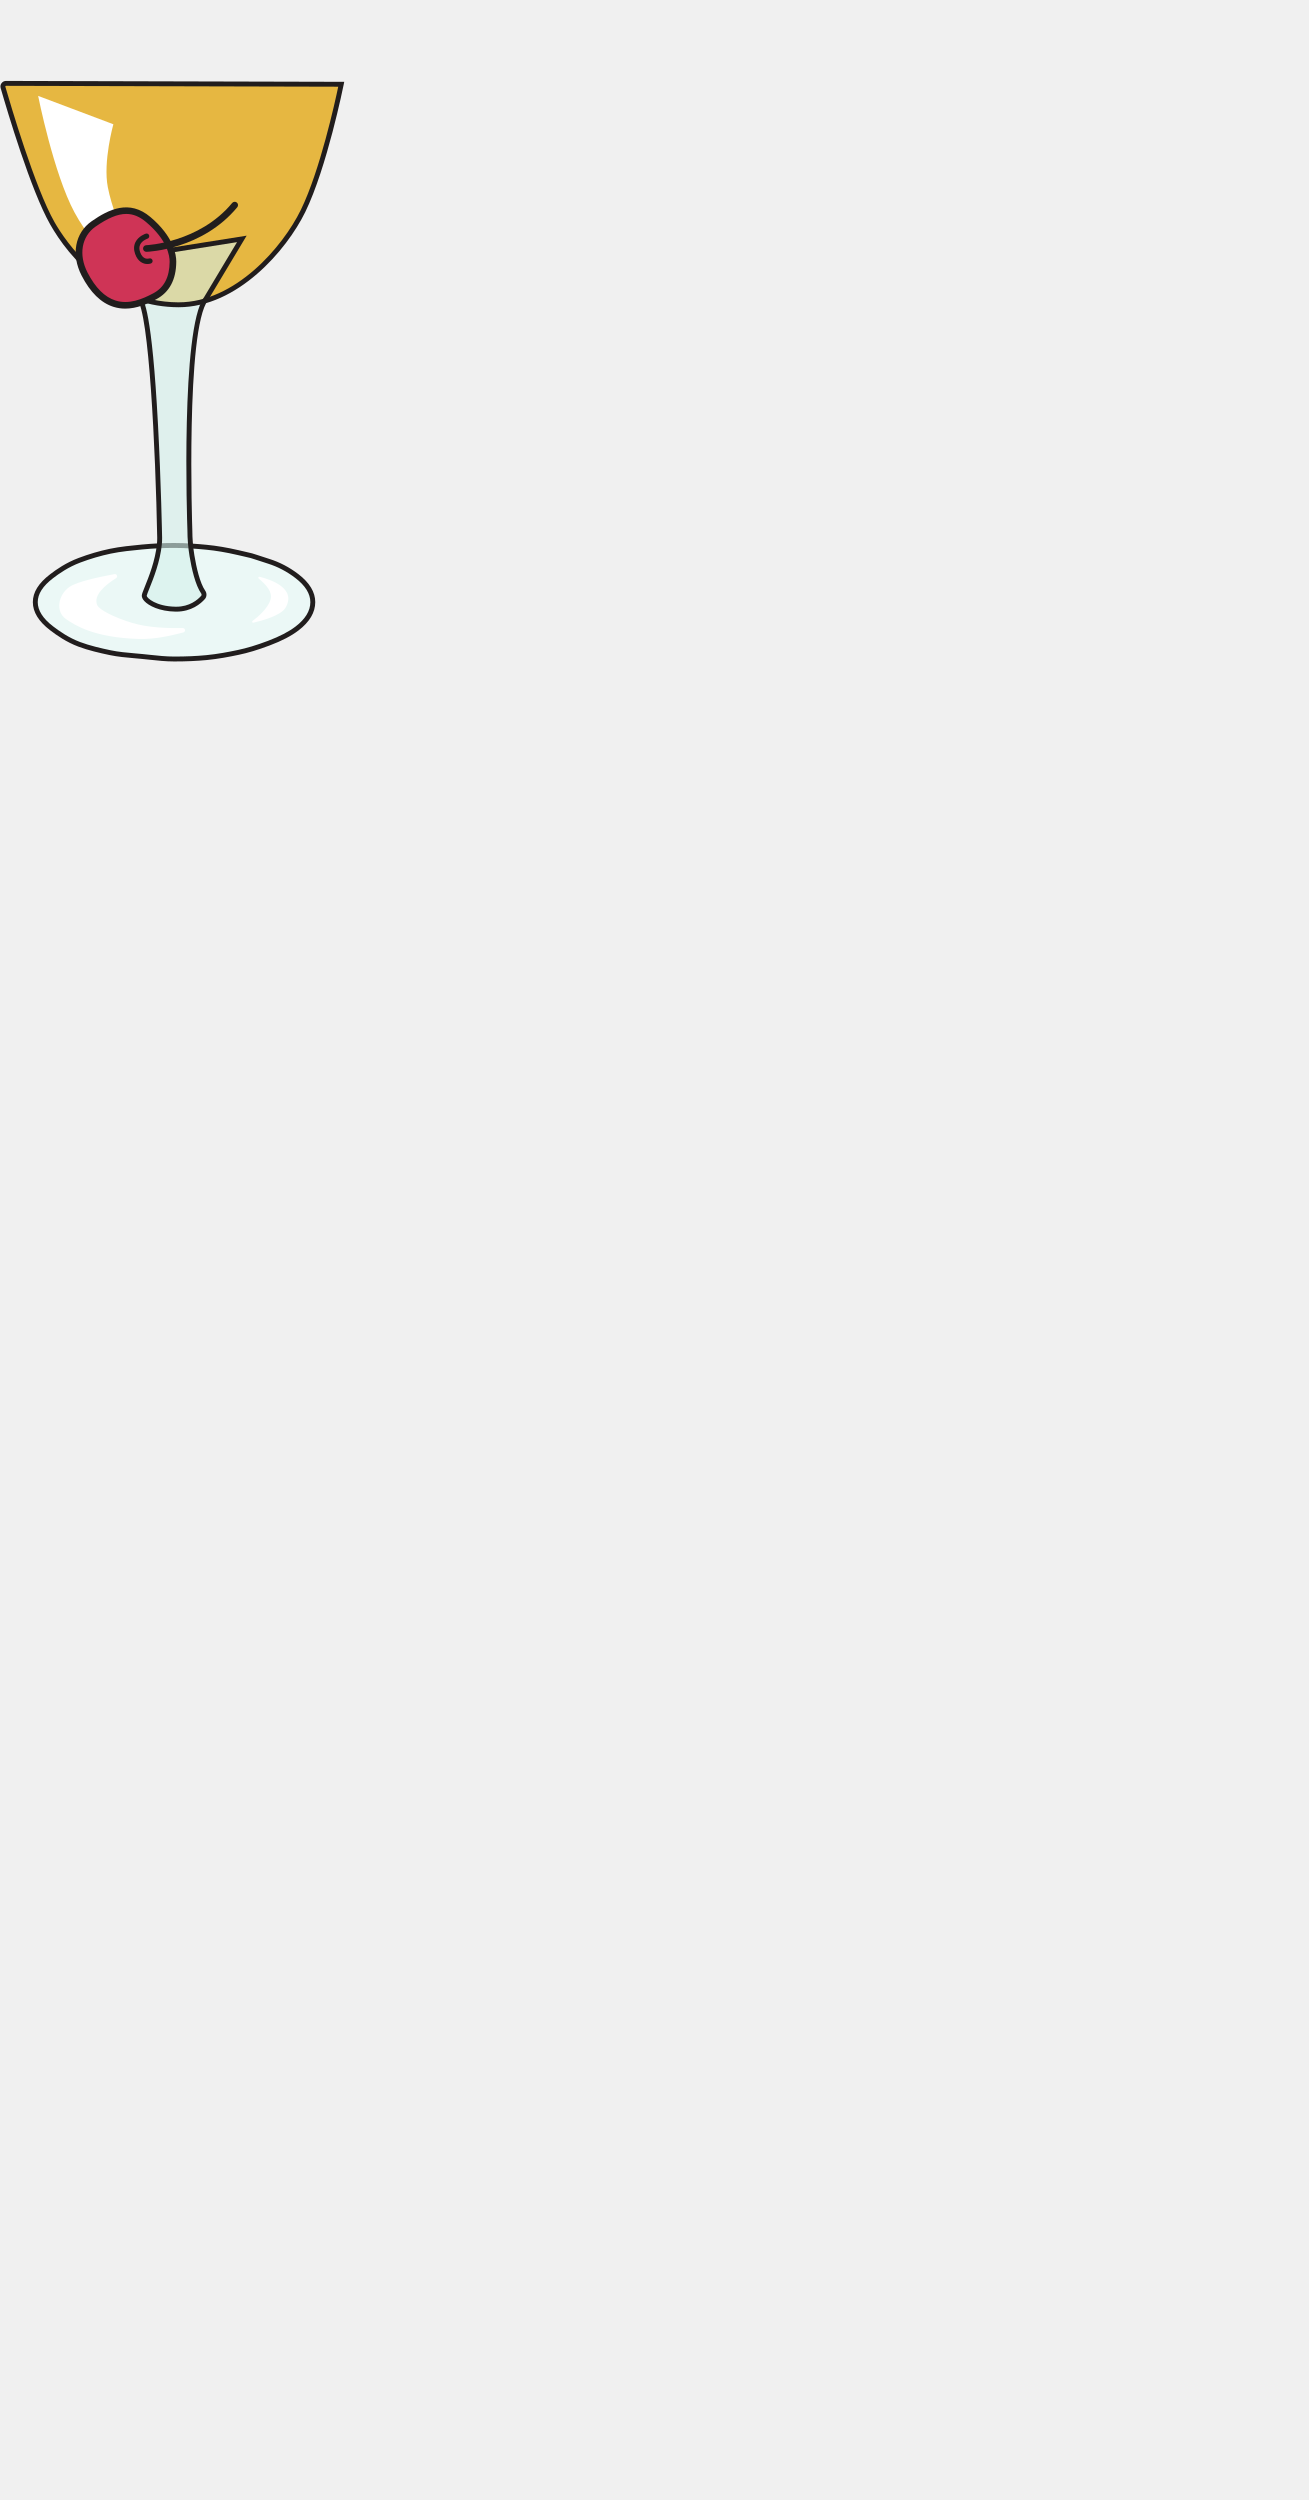
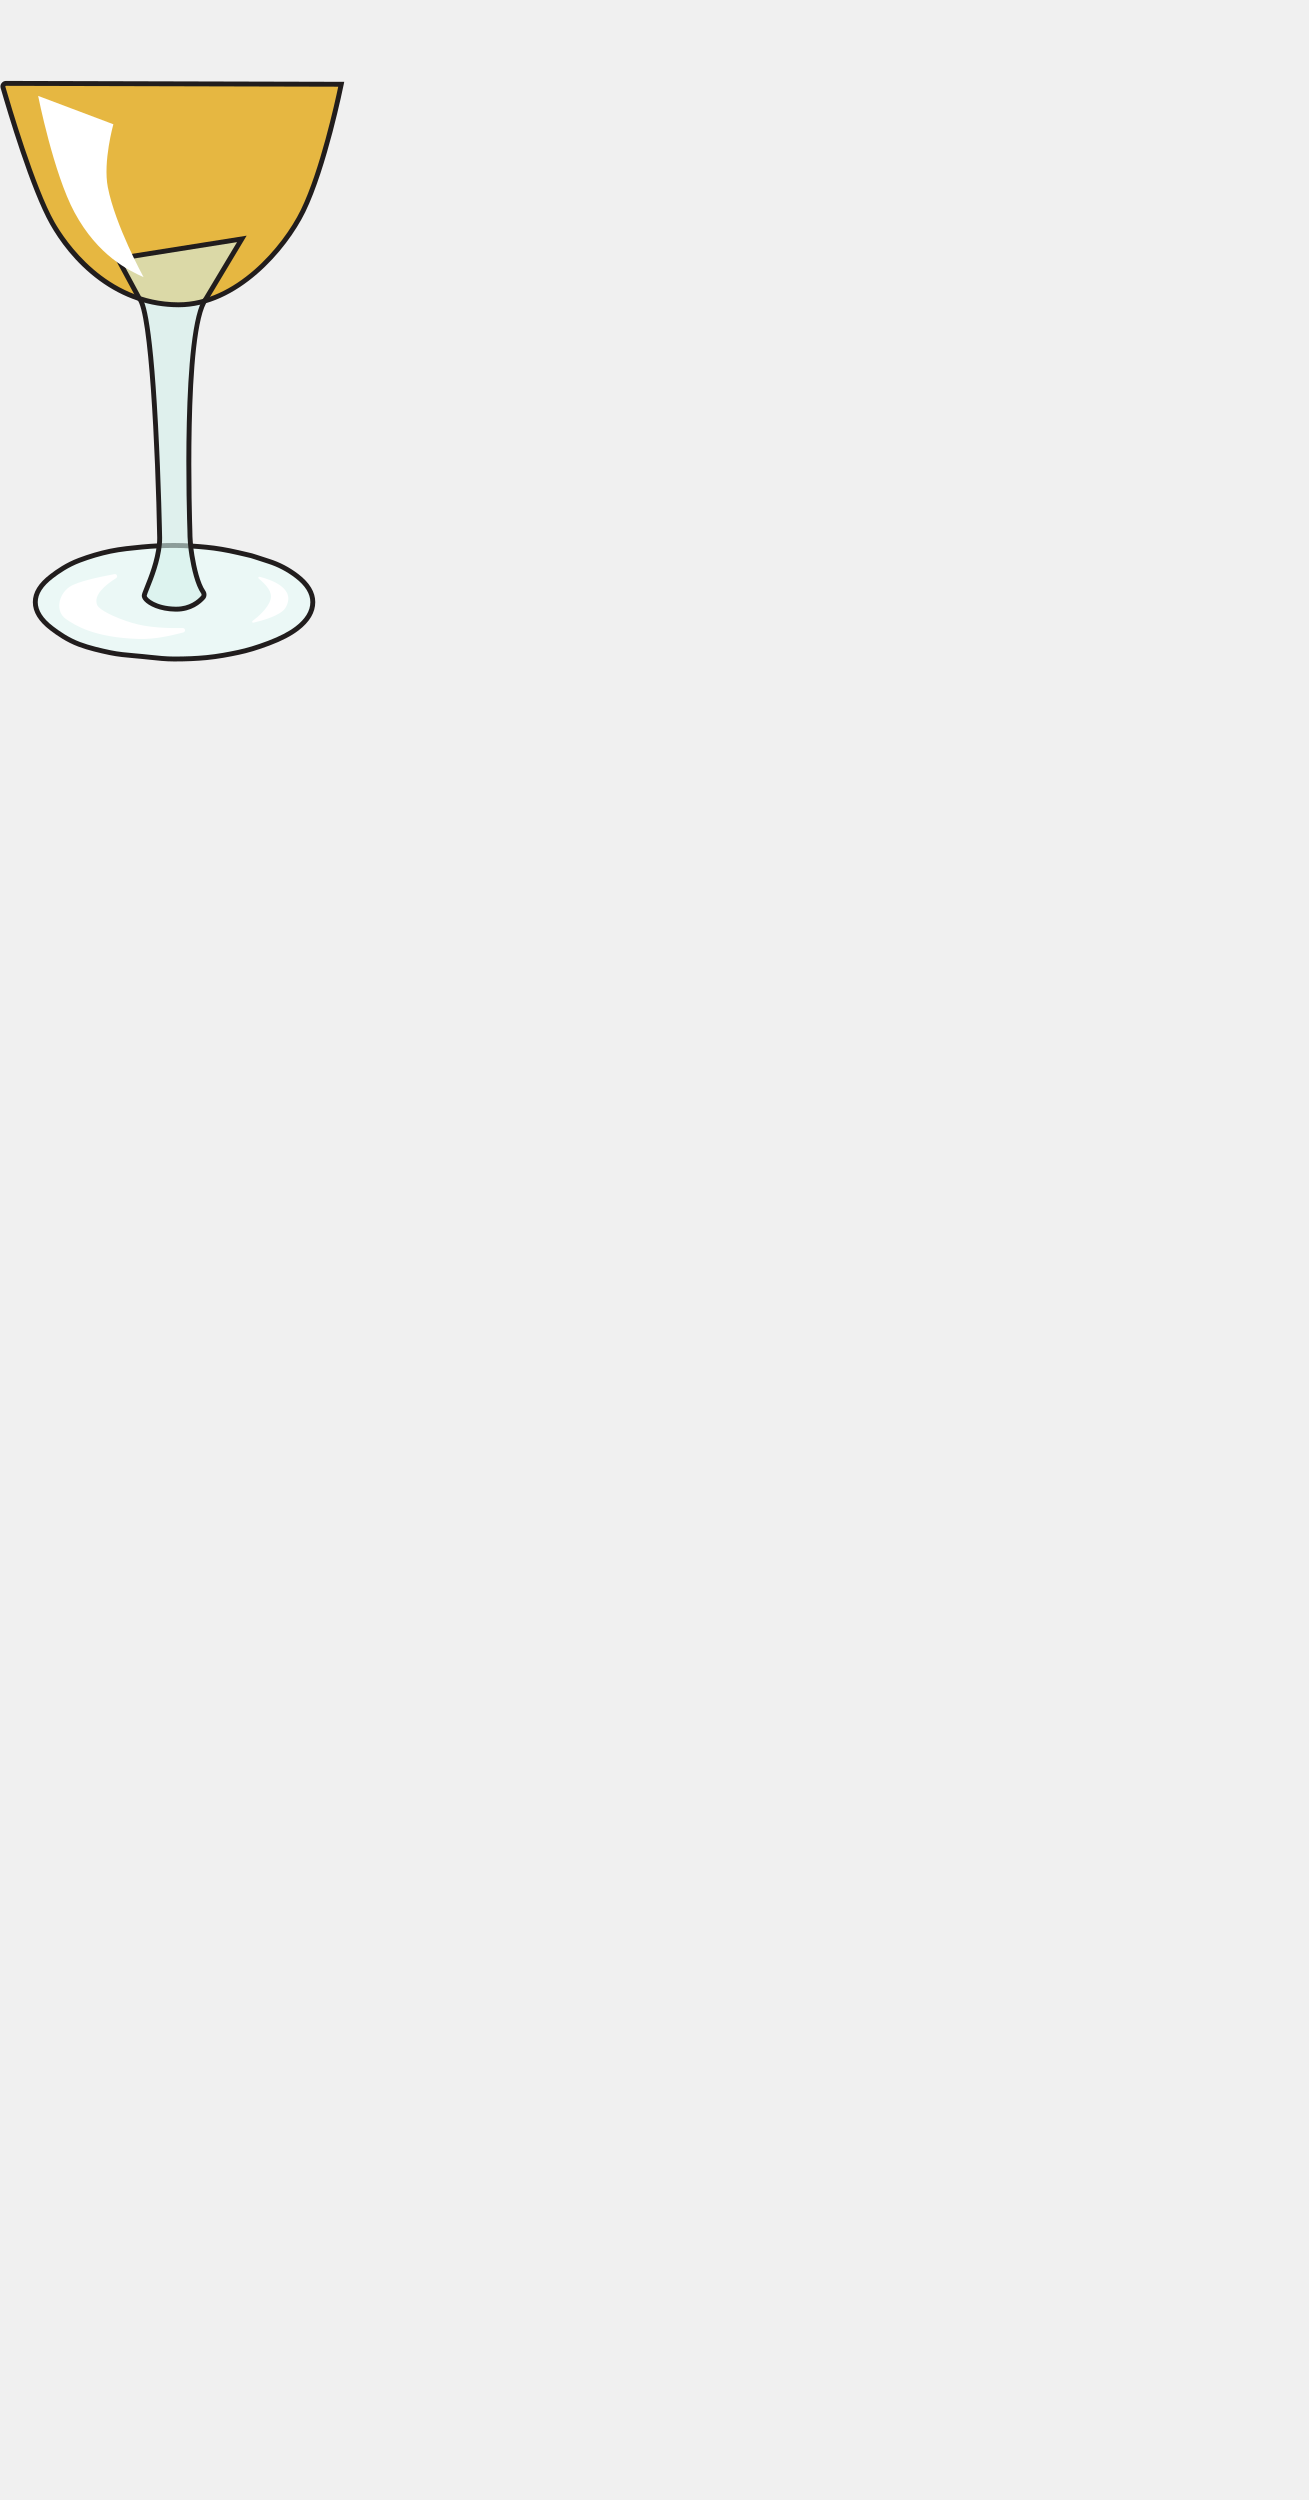
<svg xmlns="http://www.w3.org/2000/svg" height="157.35mm" viewbox="-15 -15 112.33 187.35" width="82.33mm">
  <g id="glass-nick-and-nora" transform="translate(-69.13265,-29.35623)">
    <path d="m 23228.3,14754.5 c 0,-103.2 -58.9,-199.4 -170.3,-284.7 -79.3,-60.6 -183.5,-112.8 -306.4,-159.2 -99.5,-37.5 -210,-74.6 -331.8,-100.2 -107.5,-22.6 -222.3,-44.2 -342.9,-55.8 -111.3,-10.6 -227.9,-15 -347.2,-15 -119.4,0 -234.8,16.7 -346.1,27.4 -120.6,11.5 -237.1,18.2 -344.6,40.8 -121.8,25.5 -236.4,52.9 -336,90.5 -122.8,46.4 -220.5,113.4 -299.8,174 -111.4,85.3 -175.5,179 -175.5,282.2 0,103.3 65.3,195.4 176.8,280.7 79.3,60.7 177.1,125.5 300,171.9 99.5,37.5 211.9,72.4 333.7,98 107.5,22.6 223.9,34.1 344.6,45.7 111.3,10.6 227.5,16.7 346.9,16.7 119.3,0 235.3,-8.6 346.6,-19.3 120.6,-11.5 234.8,-32.7 341.8,-57.5 232.5,-53.8 88.7,-17.7 332.7,-94.3 125.3,-39.4 225.9,-99.1 305.2,-159.8 111.4,-85.3 172.3,-178.8 172.3,-282.1" style="fill:#ebf8f6" transform="matrix(0.022,0,0,-0.022,-367.481,497.195)" />
    <path d="m 21729.7,15341 c -113.4,0 -229.3,-5.6 -344.4,-16.6 -109,-10.5 -232.5,-22.3 -341.6,-45.2 -109.3,-23 -220.3,-55.6 -329.9,-96.9 -130,-49.1 -229.6,-119.5 -293.2,-168.2 -111.9,-85.6 -166.4,-170.5 -166.4,-259.6 0,-89.4 55.6,-177.3 165.1,-261.1 71.7,-54.8 169.7,-123.7 293.1,-170.3 103.6,-39.1 226,-67.1 332,-89.4 83,-17.4 171.3,-25.2 264.8,-33.4 25.4,-2.2 51.1,-4.4 77,-6.9 q 41.1,-4.05 83.1,-8.7 c 84.5,-9.1 171.8,-18.6 260.4,-18.6 127.4,0 240.1,4.9 344.7,14.9 124,11.9 241.4,34.7 339.9,55.4 101.9,21.3 203,51.9 328,99 128,48.4 226,99.2 299.6,155.5 106.1,81.2 159.9,169.9 159.9,263.6 0,91 -54.5,178.8 -162,261 -91.5,70.1 -191.4,122.4 -296.9,155.6 -82.6,25.9 -121.3,39.1 -144.4,47 -35.7,12.2 -35.7,12.2 -112.9,29.9 -19.2,4.4 -43.1,9.9 -73.5,16.9 -121.5,28.1 -232.2,46.8 -338.4,56.9 -93,9 -216.2,19.2 -344,19.2 m 0,-1227.9 c -91.5,0 -180.3,9.6 -266.1,18.9 -27.8,3 -55.3,6 -82.5,8.6 -25.7,2.5 -51.3,4.7 -76.6,6.9 -95.1,8.4 -184.9,16.2 -271,34.3 -108,22.7 -232.8,51.3 -339.8,91.7 -129.9,49 -232.1,120.8 -306.6,177.8 -123.3,94.4 -185.9,196.4 -185.9,303.2 0,106.7 61.2,205.4 187.2,301.7 66.2,50.8 170.1,124.1 306.7,175.7 112.2,42.3 225.7,75.7 337.7,99.2 112,23.5 237.1,35.5 347.4,46.1 116.8,11.1 234.4,16.8 349.5,16.8 130.1,0 254.9,-10.3 349.1,-19.4 108.5,-10.4 221.4,-29.4 345.3,-58 30.3,-7.1 54.2,-12.5 73.4,-17 78.3,-17.9 79.8,-18.3 118.1,-31.3 22.9,-7.8 61.2,-20.9 143.2,-46.6 111.4,-35 216.8,-90.2 313.3,-164.1 121.3,-92.8 182.8,-194.8 182.8,-303.1 0,-111 -60.9,-213.9 -180.8,-305.7 -77.7,-59.5 -180.1,-112.8 -313.1,-163 -127.6,-48.1 -231.2,-79.4 -335.8,-101.3 -99.9,-21 -219.1,-44.1 -345.8,-56.3 -106.2,-10.1 -220.6,-15.1 -349.7,-15.1" style="fill:#211d1d" transform="matrix(0.022,0,0,-0.022,-367.481,497.195)" />
    <g fill="#e6b741" id="liquid-fill">
      <path d="m 19911.2,20363.9 c -22.6,0.1 -38.9,-21.5 -32.7,-43.2 59.5,-206.6 321.9,-1097.5 534.1,-1470.4 240.8,-423.2 704.5,-876.7 1359.3,-880.5 635.3,-3.7 1158.2,619.7 1351.1,1014.9 236.3,484 412.9,1369.5 412.9,1369.5 z" transform="matrix(0.022,0,0,-0.022,-367.481,497.195)" />
    </g>
    <path d="m 22074.1,18036 386.9,646.2 -1341.6,-212.9 229.8,-425.9 c 178.6,-190.3 223.3,-2594.9 223.3,-2594.9 0.1,-22.2 -0.7,-44.4 -2.9,-66.4 -25.4,-261.2 -160.9,-515.2 -163.7,-557 -2.9,-44 116.7,-142.9 338.4,-146.6 160.4,-2.6 256.7,81.1 297.6,127.6 13,14.6 13.4,39.5 1.9,56 -61.6,88.6 -100.4,263.1 -122,394 -15,90.7 -22.5,183 -22.7,275.6 0,0 -76.9,2173.9 175,2504.3" style="fill:#d3f0eb; opacity:0.6;" transform="matrix(0.022,0,0,-0.022,-367.481,497.195)" />
    <path d="m 21370.9,18059 c 31.5,-34.3 117.7,-156 183.4,-1383 33.2,-618.3 44.6,-1221 44.7,-1227 0.2,-24.4 -0.9,-47.6 -3,-69.5 -18.3,-187.7 -91,-368.6 -134.5,-476.8 -13.9,-34.6 -28.3,-70.4 -29.2,-79.4 0.9,-23 99.9,-114.8 312.4,-118.3 h 7 c 144,0 231,74 270.3,118.6 4.7,5.3 4.8,16.7 0.1,23.4 -64.5,92.6 -104.4,271.2 -126.5,404.8 -15,90.8 -22.8,185 -23,279.9 -3.2,88.1 -74.1,2181.1 179.5,2519.2 l 357,596.2 -1248.6,-198.1 z m 380.9,-3407.1 c -2.7,0 -5.3,0.1 -8,0.1 -173.8,2.9 -290.1,63.3 -336.9,114.1 -19.2,20.9 -28.7,41.9 -27.5,60.8 1.1,15.9 10.9,40.8 32.9,95.6 42.4,105.5 113.4,282 130.9,462.2 2,20 2.9,41.5 2.8,63.6 -17.9,962.2 -90.2,2442.8 -216.1,2577 l -2.4,2.5 -1.6,3 -247.6,458.8 1434.7,227.6 -417.8,-697.2 c -243.3,-319.2 -170.4,-2465.7 -169.6,-2487.3 0.3,-93 7.8,-184.3 22.3,-272.3 21.2,-128.1 58.9,-298.6 117.7,-383.1 18.7,-26.9 17.1,-65.1 -3.8,-88.8 -45.3,-51.3 -145.3,-136.6 -310,-136.6" fill="#211d1d" transform="matrix(0.022,0,0,-0.022,-367.481,497.195)" />
    <path d="m 19911.1,20337.4 c -3.2,0 -5.1,-1.8 -5.9,-2.9 -1,-1.3 -2,-3.5 -1.2,-6.4 51.5,-179.1 319.1,-1091.3 531.6,-1464.7 115.1,-202.2 551.6,-862.6 1336.4,-867.1 h 5.4 c 611.4,0 1125.2,597.3 1321.8,1000 207.1,424.1 370.1,1169.4 404.1,1331.5 z m 1866.3,-2394.1 h -5.7 c -305.4,1.8 -591.5,98.7 -850.4,288.1 -264.9,193.9 -435.4,436.4 -531.8,605.8 -210,369.1 -463.7,1223.2 -536.4,1476.2 -5.3,18.4 -1.8,37.7 9.8,53 11.5,15.3 29.1,24 48.2,24 h 0.2 l 3656.9,-9.7 -6.3,-31.7 c -1.8,-8.8 -180,-894.5 -415,-1376 -202.5,-414.7 -733.8,-1029.7 -1369.5,-1029.7" fill="#211d1d" transform="matrix(0.022,0,0,-0.022,-367.481,497.195)" />
    <path d="m 20258.5,20228.4 c 0,0 166.7,-840 393.3,-1260 254,-470.6 586.7,-626.6 746.7,-700 0,0 -306.7,560 -386.7,973.4 -53.2,274.9 60,680 60,680 z" fill="#ffffff" transform="matrix(0.022,0,0,-0.022,-367.481,497.195)" />
    <path d="m 21084,15057.5 c 26.1,4.8 39.7,-30 17.1,-44 -111.6,-69.5 -250.7,-182.3 -203.5,-291.7 20.9,-48.4 176.9,-131.3 379.7,-192.5 175.2,-52.9 387.8,-57.4 545,-55.2 28.6,0.4 33.9,-40.4 6.2,-47.4 -123.3,-31.2 -299.7,-75.9 -484.3,-70.2 -487.7,15.1 -689.6,150.3 -784.2,214.9 -117.7,80.3 -86.2,265.5 41.1,350.2 83.3,55.5 325.6,107 482.9,135.9 m 1558.6,-46.9 c -8.5,7.2 -1.6,21.1 9.3,18.4 114.3,-28 405.4,-122.1 281.6,-334.7 -49.2,-84.6 -252.4,-140.1 -348.1,-162.1 -11.1,-2.5 -17.8,11.9 -8.7,18.8 59.8,44.9 166.1,135.5 194.3,230.8 23.2,78.4 -37.5,152.9 -128.4,228.8" fill="#ffffff" transform="matrix(0.022,0,0,-0.022,-367.481,497.195)" />
  </g>
-   <g display="inline" id="garnish-maraschino_cherry" transform="translate(18, 48) scale(0.6)">
+   <g display="none" id="garnish-maraschino_cherry" transform="translate(18, 48) scale(0.6)">
    <g transform="translate(-62.45465,-87.48144)">
      <path d="m 19471.3,31110.7 c -0.6,-104.2 -19.7,-293 -206.6,-392.2 -186.9,-99.1 -535.3,-252.2 -794.8,252.4 -109,212.1 -75.1,443.7 102.3,567.5 236.1,164.6 426.5,212.4 619.1,50 229.3,-193.3 280.5,-374.5 280,-477.7" fill="#cf3456" transform="matrix(0.035,0,0,-0.035,-580.472,1200.111)" />
      <path d="m 19471.3,31110.7 h 0.1 z m -528.9,541 c -99.1,0 -210.2,-47.6 -348.7,-144.2 -157.3,-109.7 -193.6,-318.5 -90.3,-519.4 88.5,-172.2 195.2,-278.9 317.2,-317.2 151.9,-47.6 300.8,14.2 426.5,80.9 124.6,66.1 185.6,183.6 186.6,359.1 0.3,67 -24.9,244.9 -266.6,448.7 -72.5,61.1 -144.7,92.1 -224.7,92.1 m -11.4,-1072.6 c -43.6,0 -88.1,6 -132.9,20.1 -141.9,44.5 -263.6,163.7 -361.6,354.5 -121.3,235.9 -75.4,483.3 114.2,615.5 195.3,136.2 427,248.4 664.9,47.9 266,-224.2 293.7,-429 293.3,-506.6 -1.1,-202.9 -77.3,-346 -226.6,-425.2 -98.4,-52.2 -220.7,-106.2 -351.3,-106.2" fill="#211d1d" transform="matrix(0.035,0,0,-0.035,-580.472,1200.111)" />
      <path d="m 19172.9,31399.8 c 0,0 -152.3,-47.9 -101.7,-191.3 43.1,-122.1 139.9,-89.8 139.9,-89.8 z" fill="#cf3456" transform="matrix(0.035,0,0,-0.035,-580.472,1200.111)" />
      <path d="m 19182.5,31084.3 c -46.6,0 -107.8,24 -139.7,114.2 -17.3,49.1 -16,94.2 3.9,134 34.7,69.4 113.9,95 117.2,96 15.9,5 32.8,-3.8 37.8,-19.7 4.9,-15.8 -3.8,-32.6 -19.6,-37.7 -1.3,-0.4 -58.8,-19.6 -81.7,-65.8 -12.3,-25 -12.6,-53.4 -0.8,-86.8 31.1,-88.2 90.7,-74.8 102.3,-71.2 15.8,4.9 32.7,-3.8 37.7,-19.5 5.1,-15.7 -3.3,-32.5 -19,-37.7 -10.3,-3.4 -23.5,-5.8 -38.1,-5.8" fill="#211d1d" transform="matrix(0.035,0,0,-0.035,-580.472,1200.111)" />
      <path d="m 19170.2,31222.4 c -20.2,0 -36.9,16 -37.6,36.3 -0.7,20.8 15.6,38.2 36.3,38.9 5.9,0.2 599.7,26.9 973.1,478.2 13.3,16 37,18.2 53,5 16,-13.3 18.2,-37 5,-53 -395.5,-477.9 -1002.8,-504.5 -1028.5,-505.4 z" fill="#211d1d" transform="matrix(0.035,0,0,-0.035,-580.472,1200.111)" />
    </g>
  </g>
  <g display="none" id="garnish-lemon_twist" transform="translate(48, -2) scale(0.9)">
    <g transform="translate(-62.45465,-87.48144)">
      <path d="m 62.824,24.484 c 0,0 -1.854,-6.932 -19.617,-16.512 -18.927,-10.205 -28.177,-8.335 -30.169,-2.491 -2.199,6.449 2.682,22.195 2.682,22.195 l 27.462,13.915 17.926,-12.149 z" fill="#fbf6d4" />
      <path d="m 16.307,27.187 26.823,13.591 17.39,-11.785 1.559,-4.503 c -0.462,-1.143 -3.623,-7.496 -19.205,-15.898 -15.442,-8.326 -22.669,-7.641 -25.601,-6.491 -1.792,0.704 -2.995,1.918 -3.57,3.606 -1.941,5.699 1.966,19.341 2.604,21.48 m 26.926,15.217 -28.097,-14.235 -0.087,-0.283 c -0.202,-0.653 -4.922,-16.04 -2.675,-22.632 0.704,-2.068 2.222,-3.611 4.386,-4.46 3.859,-1.513 11.638,-1.605 26.781,6.56 17.825,9.612 19.884,16.654 19.962,16.949 l 0.055,0.209 -1.863,5.382 z" fill="#211d1d" />
      <path d="m 27.531,10.677 c 0,0 7.475,0.131 14.352,4.715 0.368,0.244 0.554,0.685 0.485,1.122 -0.313,1.987 -1.357,7.539 -3.519,9.446 -2.652,2.337 -10.408,-3.252 -10.408,-3.252 l -4.124,-10.279 c -0.071,-0.179 -0.016,-0.384 0.136,-0.501 0.89,-0.695 1.957,-1.127 3.077,-1.251" fill="#fefbf0" />
      <path d="m 29.016,22.258 c 2.852,2.017 7.776,4.579 9.368,3.176 2.015,-1.778 3.027,-7.36 3.289,-9.027 0.028,-0.17 -0.044,-0.34 -0.182,-0.43 -6.348,-4.232 -13.322,-4.572 -13.931,-4.595 -0.908,0.108 -1.773,0.446 -2.514,0.98 z m 8.075,4.966 c -3.466,0 -8.388,-3.459 -9.06,-3.945 l -0.166,-0.12 -4.2,-10.47 c -0.189,-0.465 -0.041,-1.007 0.354,-1.316 0.994,-0.775 2.18,-1.258 3.434,-1.394 l 0.044,-0.007 0.046,0.002 c 0.313,0.005 7.76,0.186 14.727,4.83 0.591,0.396 0.902,1.109 0.789,1.819 -0.359,2.288 -1.444,7.832 -3.747,9.862 -0.593,0.522 -1.362,0.736 -2.222,0.736" fill="#211d1d" />
      <path d="m 60.586,21.172 c 0,0 0.782,2.606 -2.268,3.386 -3.358,0.858 -5.568,1.224 -12.211,-0.639 -6.64,-1.865 -20.454,-10.881 -20.516,-11.723 -0.048,-0.639 1.555,-1.405 1.555,-1.405 0,0 -2.613,-0.384 -3.204,1.875 -0.591,2.256 -1.079,4.329 -1.079,4.329 l 17.402,10.338 18.756,2.127 3.873,-3.685 c 0,0 -0.573,-3.077 -2.309,-4.602" fill="#f6fcfb" />
      <path d="m 40.438,26.823 18.398,2.086 3.482,-3.312 c -0.133,-0.557 -0.499,-1.865 -1.196,-2.969 -0.06,0.265 -0.156,0.54 -0.31,0.812 -0.449,0.793 -1.242,1.339 -2.362,1.626 -3.404,0.872 -5.663,1.27 -12.484,-0.644 -4.087,-1.145 -10.35,-4.786 -12.855,-6.3 -2.056,-1.242 -4.018,-2.512 -5.522,-3.574 -2.477,-1.746 -2.5,-2.047 -2.521,-2.314 -0.014,-0.182 0.03,-0.359 0.115,-0.524 -0.322,0.225 -0.596,0.568 -0.731,1.088 -0.437,1.665 -0.819,3.243 -0.987,3.94 z m 18.768,3.186 -19.111,-2.169 -0.097,-0.058 -17.735,-10.536 0.09,-0.375 c 0.005,-0.021 0.497,-2.102 1.083,-4.34 0.561,-2.146 2.723,-2.417 3.788,-2.261 l 1.7,0.248 -1.55,0.745 c -0.52,0.248 -1.056,0.628 -1.217,0.846 1.316,1.421 13.722,9.515 20.093,11.302 6.562,1.84 8.708,1.463 11.939,0.637 0.83,-0.214 1.405,-0.591 1.709,-1.125 0.423,-0.75 0.186,-1.594 0.184,-1.603 l -0.524,-1.753 1.375,1.208 c 1.849,1.628 2.452,4.768 2.477,4.901 l 0.053,0.281 z" fill="#211d1d" />
      <path d="m 54.234,39.821 c 0,0 0.124,-0.166 0.34,-0.467 1.014,-1.412 4.244,-5.601 6.875,-9.211 1.339,-1.835 1.934,-3.749 1.417,-5.453 0,0 -8.174,4.575 -19.525,-0.028 -10.161,-4.124 -17.719,-10.408 -19.189,-11.677 -0.133,-0.115 -0.338,-0.074 -0.419,0.083 l -6.514,12.609 c 0,0 30.429,15.861 33.624,15.03 3.197,-0.83 3.39,-0.885 3.39,-0.885" fill="#efd83e" />
      <path d="m 17.926,25.452 c 11.737,6.1 30.631,15.309 32.786,14.745 2.114,-0.547 2.912,-0.759 3.208,-0.837 0.055,-0.076 0.133,-0.182 0.228,-0.313 0.432,-0.603 1.244,-1.679 2.272,-3.043 1.375,-1.822 3.089,-4.092 4.605,-6.171 0.817,-1.12 1.679,-2.737 1.47,-4.377 -2.153,0.98 -9.554,3.664 -19.35,-0.31 -9.773,-3.963 -17.179,-9.934 -19.092,-11.555 z m 32.598,15.822 c -1.097,0 -4.467,-0.812 -17.919,-7.298 -7.921,-3.823 -15.55,-7.795 -15.629,-7.834 l -0.462,-0.244 6.753,-13.073 c 0.113,-0.218 0.315,-0.37 0.557,-0.416 0.241,-0.048 0.488,0.018 0.672,0.179 1.408,1.214 8.942,7.489 19.044,11.585 10.989,4.457 18.989,0.101 19.069,0.058 l 0.57,-0.32 0.189,0.623 c 0.543,1.787 0.025,3.832 -1.493,5.918 -1.52,2.086 -3.236,4.359 -4.616,6.185 -1.024,1.357 -1.831,2.429 -2.256,3.022 -0.221,0.306 -0.35,0.476 -0.35,0.476 l -0.103,0.14 -0.168,0.048 c -0.021,0.007 -0.29,0.083 -3.404,0.89 -0.101,0.025 -0.23,0.06 -0.453,0.06" fill="#211d1d" />
      <path d="m 62.688,28.143 c 0.205,0.292 0.55,0.973 0.552,2.017 0.002,0.938 -0.425,1.824 -1.113,2.461 -1.53,1.421 -3.961,3.404 -3.961,3.404 l -29.73,-3.882 -17.282,-14.386 0.849,-8.326 1.111,-3.282 c 0.554,-1.633 1.564,-3.073 2.914,-4.147 l 0.149,-0.117 c 0.124,-0.099 0.292,0.044 0.216,0.184 l -0.577,1.03 c -0.892,1.599 -1.099,3.487 -0.577,5.242 1.3,4.349 5.161,12.473 16.498,18.513 16.061,8.558 28.925,4.471 28.925,4.471 0,0 1.819,-1.605 1.891,-3.135 0.002,-0.074 0.094,-0.106 0.136,-0.046" fill="#ffffff" />
      <path d="m 62.261,28.445 v 0.002 z m -33.605,3.197 29.353,3.834 c 0.584,-0.478 2.498,-2.065 3.763,-3.238 0.6,-0.559 0.945,-1.316 0.945,-2.075 0,-0.207 -0.016,-0.396 -0.041,-0.566 -0.587,1.159 -1.608,2.07 -1.667,2.121 l -0.083,0.074 -0.103,0.035 c -0.136,0.041 -3.363,1.044 -8.604,0.998 -4.823,-0.046 -12.337,-1.037 -20.728,-5.508 -11.518,-6.136 -15.44,-14.428 -16.751,-18.825 -0.444,-1.486 -0.396,-3.084 0.12,-4.536 -0.536,0.711 -0.957,1.509 -1.247,2.364 l -1.09,3.225 -0.817,7.988 z m 29.668,4.936 -30.105,-3.935 -17.616,-14.662 0.885,-8.662 1.129,-3.337 c 0.587,-1.732 1.651,-3.25 3.082,-4.388 l 0.149,-0.12 c 0.255,-0.202 0.603,-0.196 0.851,0.014 0.248,0.209 0.31,0.554 0.152,0.837 l -0.577,1.033 c -0.817,1.465 -1.012,3.227 -0.531,4.835 1.265,4.239 5.058,12.241 16.24,18.2 14.904,7.942 27.158,4.819 28.414,4.464 0.506,-0.474 1.585,-1.681 1.631,-2.689 0.011,-0.262 0.186,-0.483 0.435,-0.557 0.246,-0.069 0.508,0.023 0.655,0.232 0.193,0.276 0.644,1.053 0.646,2.318 0.002,1.051 -0.465,2.091 -1.281,2.847 -1.523,1.415 -3.961,3.406 -3.986,3.425 z" fill="#211d1d" />
    </g>
  </g>
</svg>
